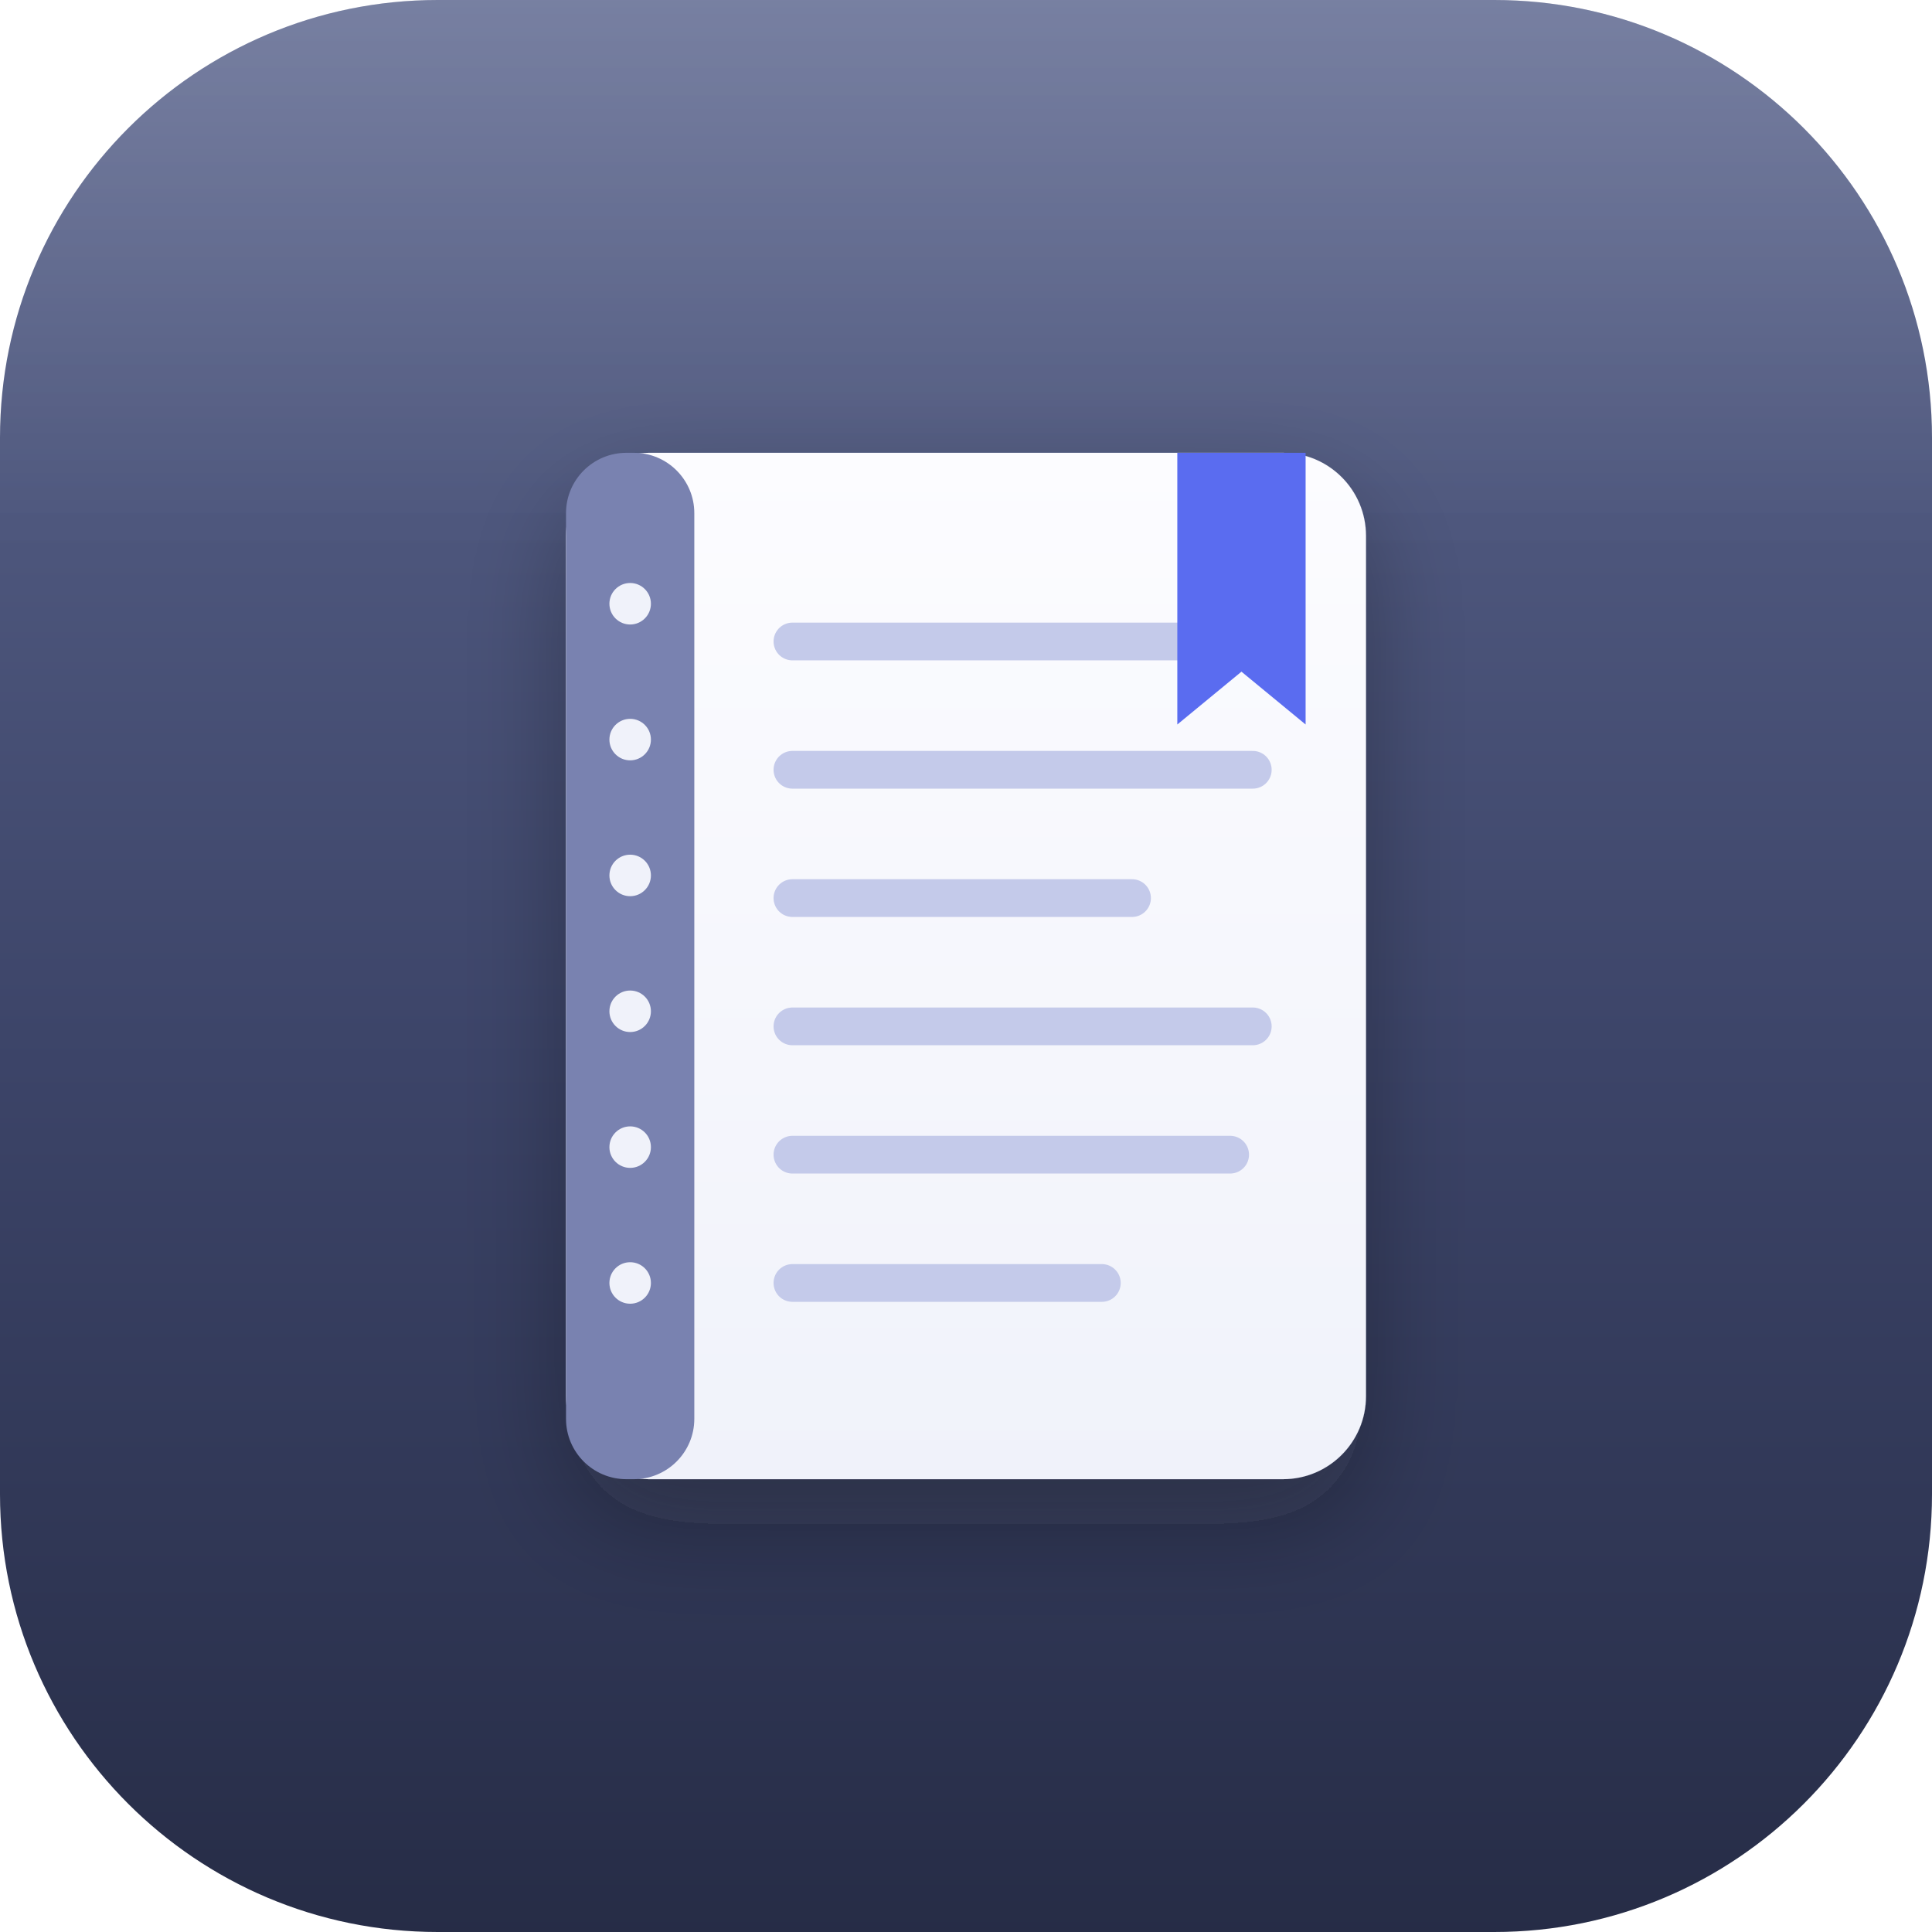
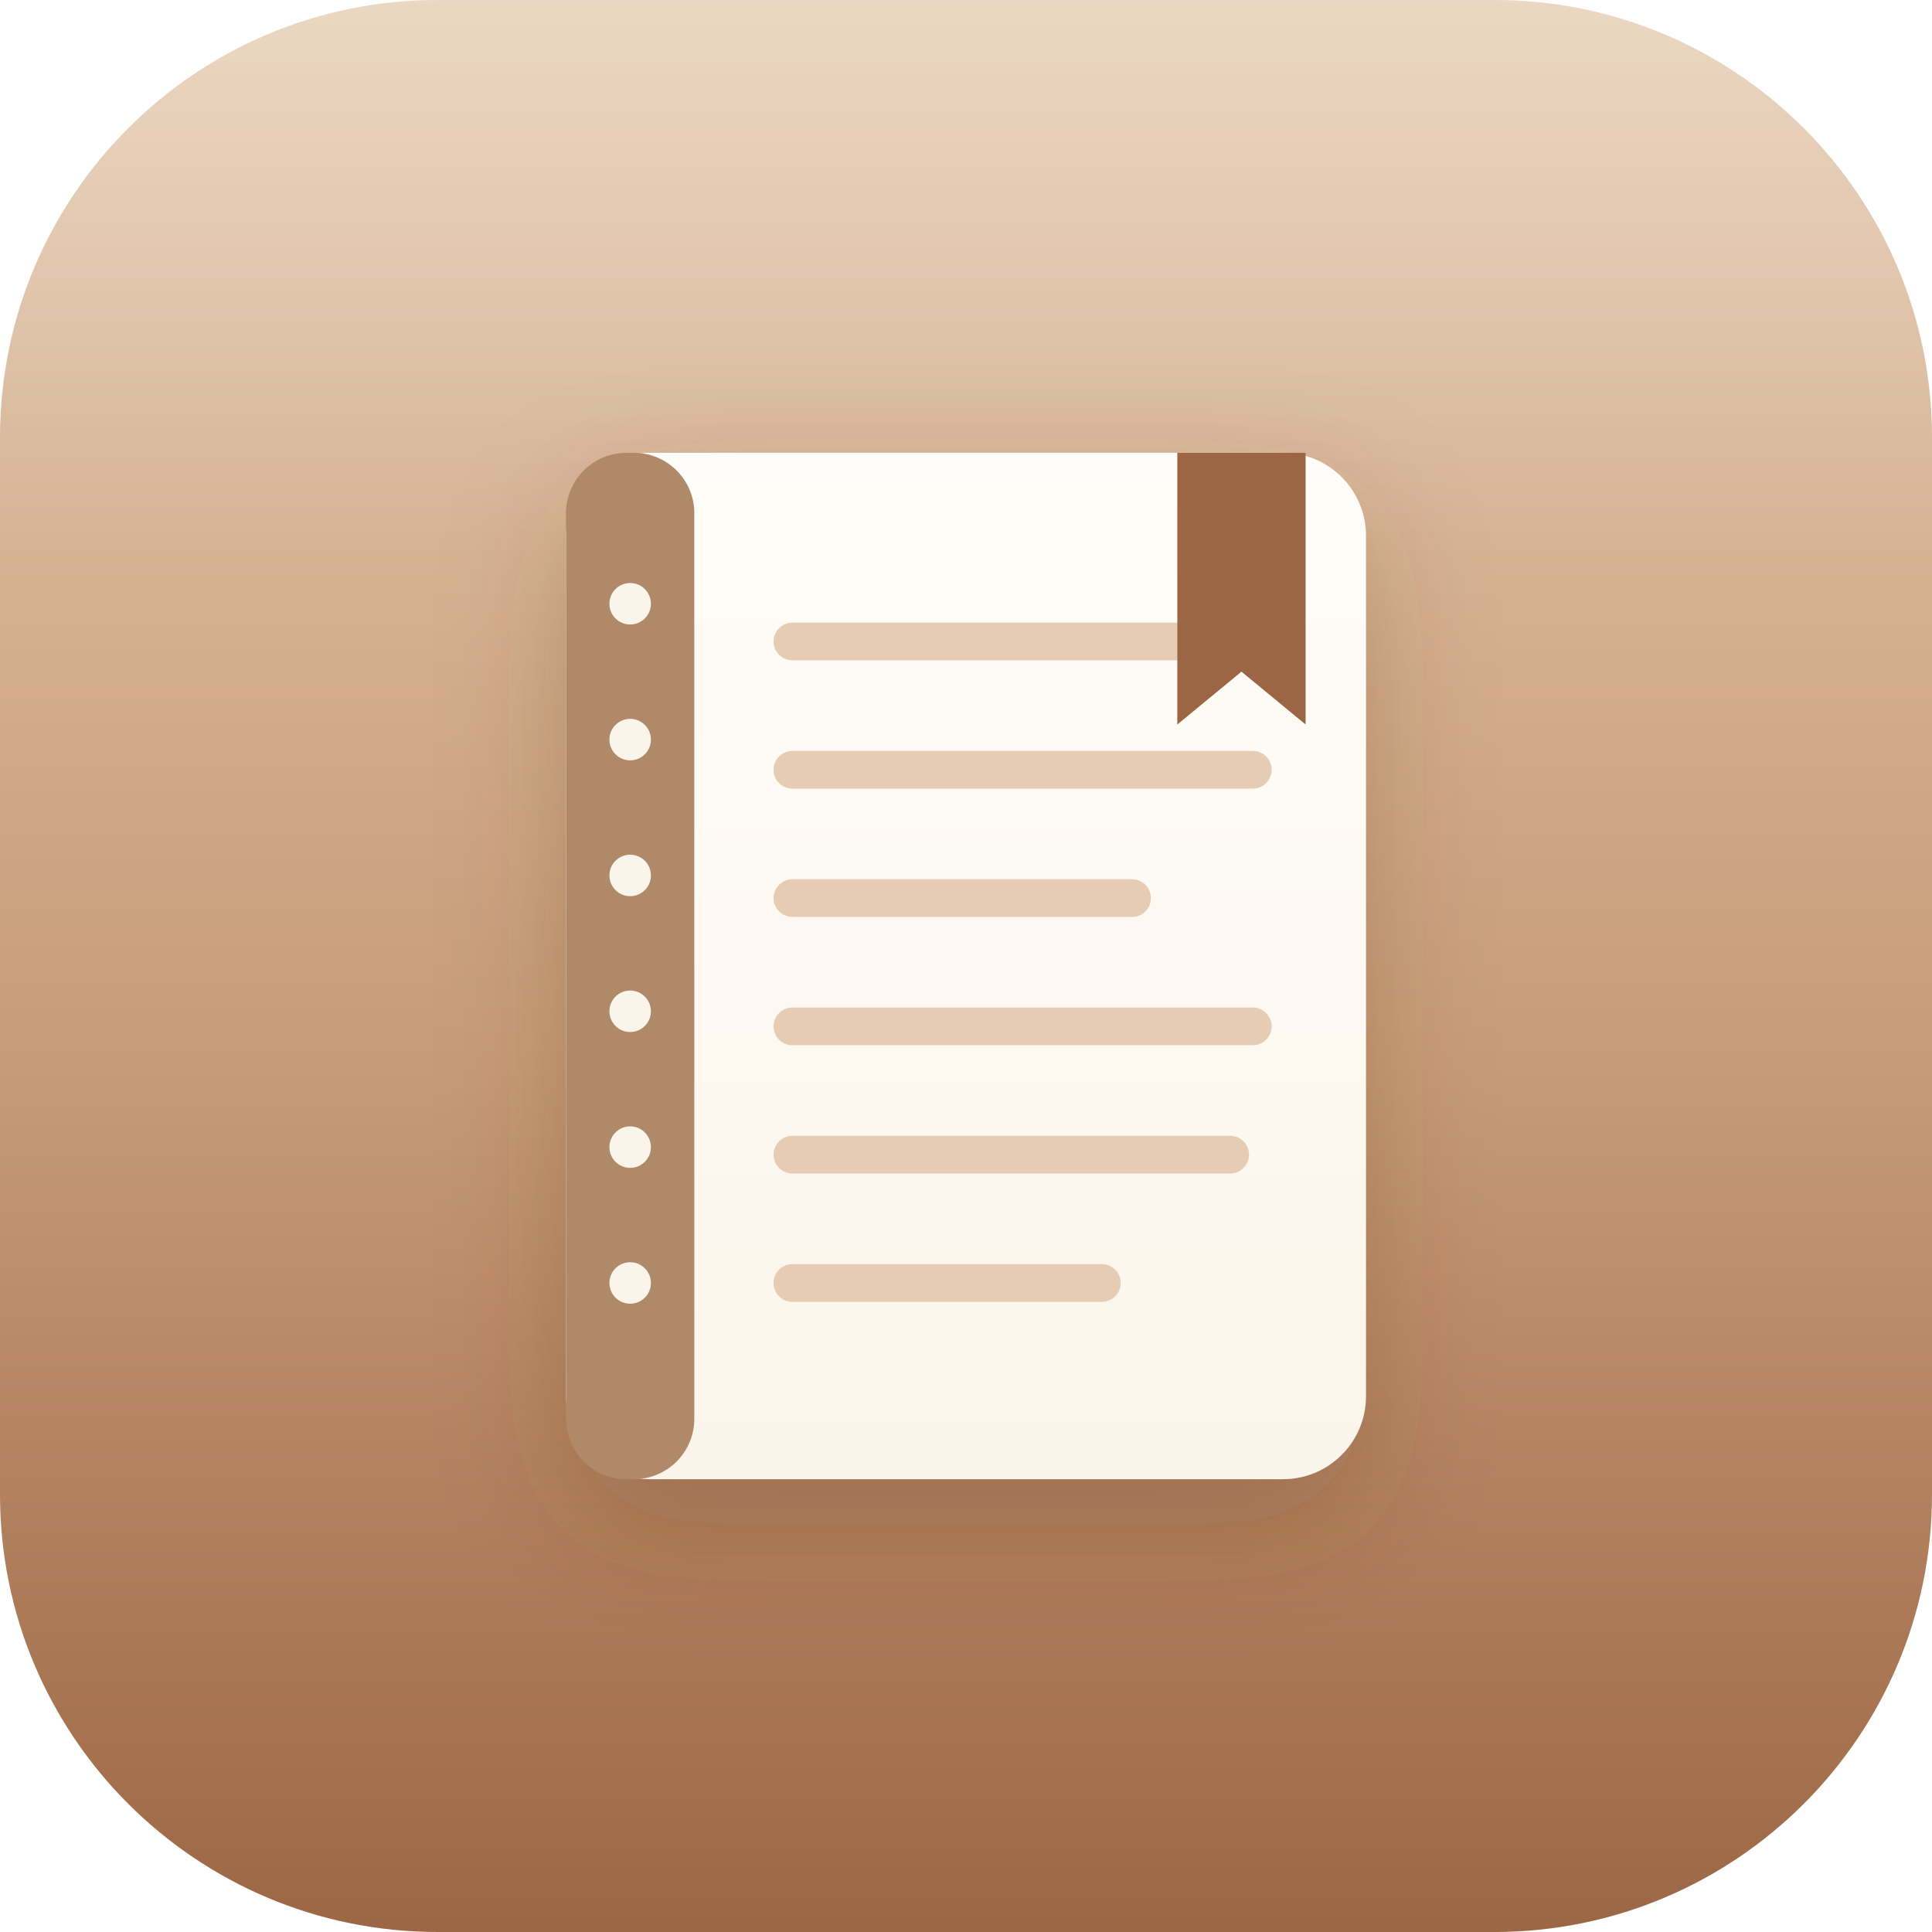
<svg xmlns="http://www.w3.org/2000/svg" width="512" height="512" viewBox="0 0 512 512">
  <defs>
    <linearGradient id="bg" x1="0" y1="0" x2="0" y2="1">
-       <stop offset="0" stop-color="#5E6890" />
-       <stop offset="0.55" stop-color="#3C4468" />
-       <stop offset="1" stop-color="#262C46" />
+       <stop offset="0" stop-color="#e6ccb2" />
+       <stop offset="0.55" stop-color="#c79b78" />
+       <stop offset="1" stop-color="#9c6644" />
    </linearGradient>
    <linearGradient id="page" x1="0" y1="0" x2="0" y2="1">
-       <stop offset="0" stop-color="#FCFCFF" />
-       <stop offset="1" stop-color="#F0F2FA" />
+       <stop offset="0" stop-color="#fffdf9" />
+       <stop offset="1" stop-color="#fbf4ea" />
    </linearGradient>
    <linearGradient id="gloss" x1="0" y1="0" x2="0" y2="1">
-       <stop offset="0" stop-color="#ffffff" stop-opacity="0.16" />
+       <stop offset="0" stop-color="#ffffff" stop-opacity="0.22" />
      <stop offset="0.5" stop-color="#ffffff" stop-opacity="0" />
    </linearGradient>
-     <filter id="ds" x="-30%" y="-30%" width="160%" height="160%">
-       <feGaussianBlur in="SourceAlpha" stdDeviation="14" />
-       <feOffset dy="12" result="o" />
-       <feFlood flood-color="#141726" flood-opacity="0.30" />
-       <feComposite in2="o" operator="in" />
-       <feMerge>
-         <feMergeNode />
-         <feMergeNode in="SourceGraphic" />
-       </feMerge>
+     <filter id="ds" x="-25%" y="-25%" width="150%" height="150%">
+       <feDropShadow dx="0" dy="12" stdDeviation="16" flood-color="#5c3a22" flood-opacity="0.25" />
    </filter>
  </defs>
  <rect x="0" y="0" width="512" height="512" rx="116" fill="url(#bg)" />
  <rect x="0" y="0" width="512" height="290" rx="116" fill="url(#gloss)" />
  <g filter="url(#ds)">
    <rect x="150" y="120" width="212" height="272" rx="22" fill="url(#page)" />
  </g>
-   <rect x="150" y="120" width="34" height="272" rx="16" fill="#7982B0" />
-   <circle cx="167" cy="160" r="5.5" fill="#F0F2FA" />
-   <circle cx="167" cy="196" r="5.5" fill="#F0F2FA" />
-   <circle cx="167" cy="232" r="5.5" fill="#F0F2FA" />
-   <circle cx="167" cy="268" r="5.5" fill="#F0F2FA" />
-   <circle cx="167" cy="304" r="5.5" fill="#F0F2FA" />
-   <circle cx="167" cy="340" r="5.5" fill="#F0F2FA" />
-   <g stroke="#C4CAEA" stroke-width="10" stroke-linecap="round">
+   <rect x="150" y="120" width="34" height="272" rx="16" fill="#b08968" />
+   <circle cx="167" cy="160" r="5.5" fill="#fbf4ea" />
+   <circle cx="167" cy="196" r="5.5" fill="#fbf4ea" />
+   <circle cx="167" cy="232" r="5.5" fill="#fbf4ea" />
+   <circle cx="167" cy="268" r="5.5" fill="#fbf4ea" />
+   <circle cx="167" cy="304" r="5.5" fill="#fbf4ea" />
+   <circle cx="167" cy="340" r="5.5" fill="#fbf4ea" />
+   <g stroke="#e6ccb2" stroke-width="10" stroke-linecap="round">
    <line x1="210" y1="170" x2="332" y2="170" />
    <line x1="210" y1="204" x2="332" y2="204" />
    <line x1="210" y1="238" x2="300" y2="238" />
    <line x1="210" y1="272" x2="332" y2="272" />
    <line x1="210" y1="306" x2="326" y2="306" />
    <line x1="210" y1="340" x2="292" y2="340" />
  </g>
-   <path d="M312 120 h34 v72 l-17 -14 -17 14 z" fill="#5A6CF0" />
+   <path d="M312 120 h34 v72 l-17 -14 -17 14 z" fill="#9c6644" />
</svg>
